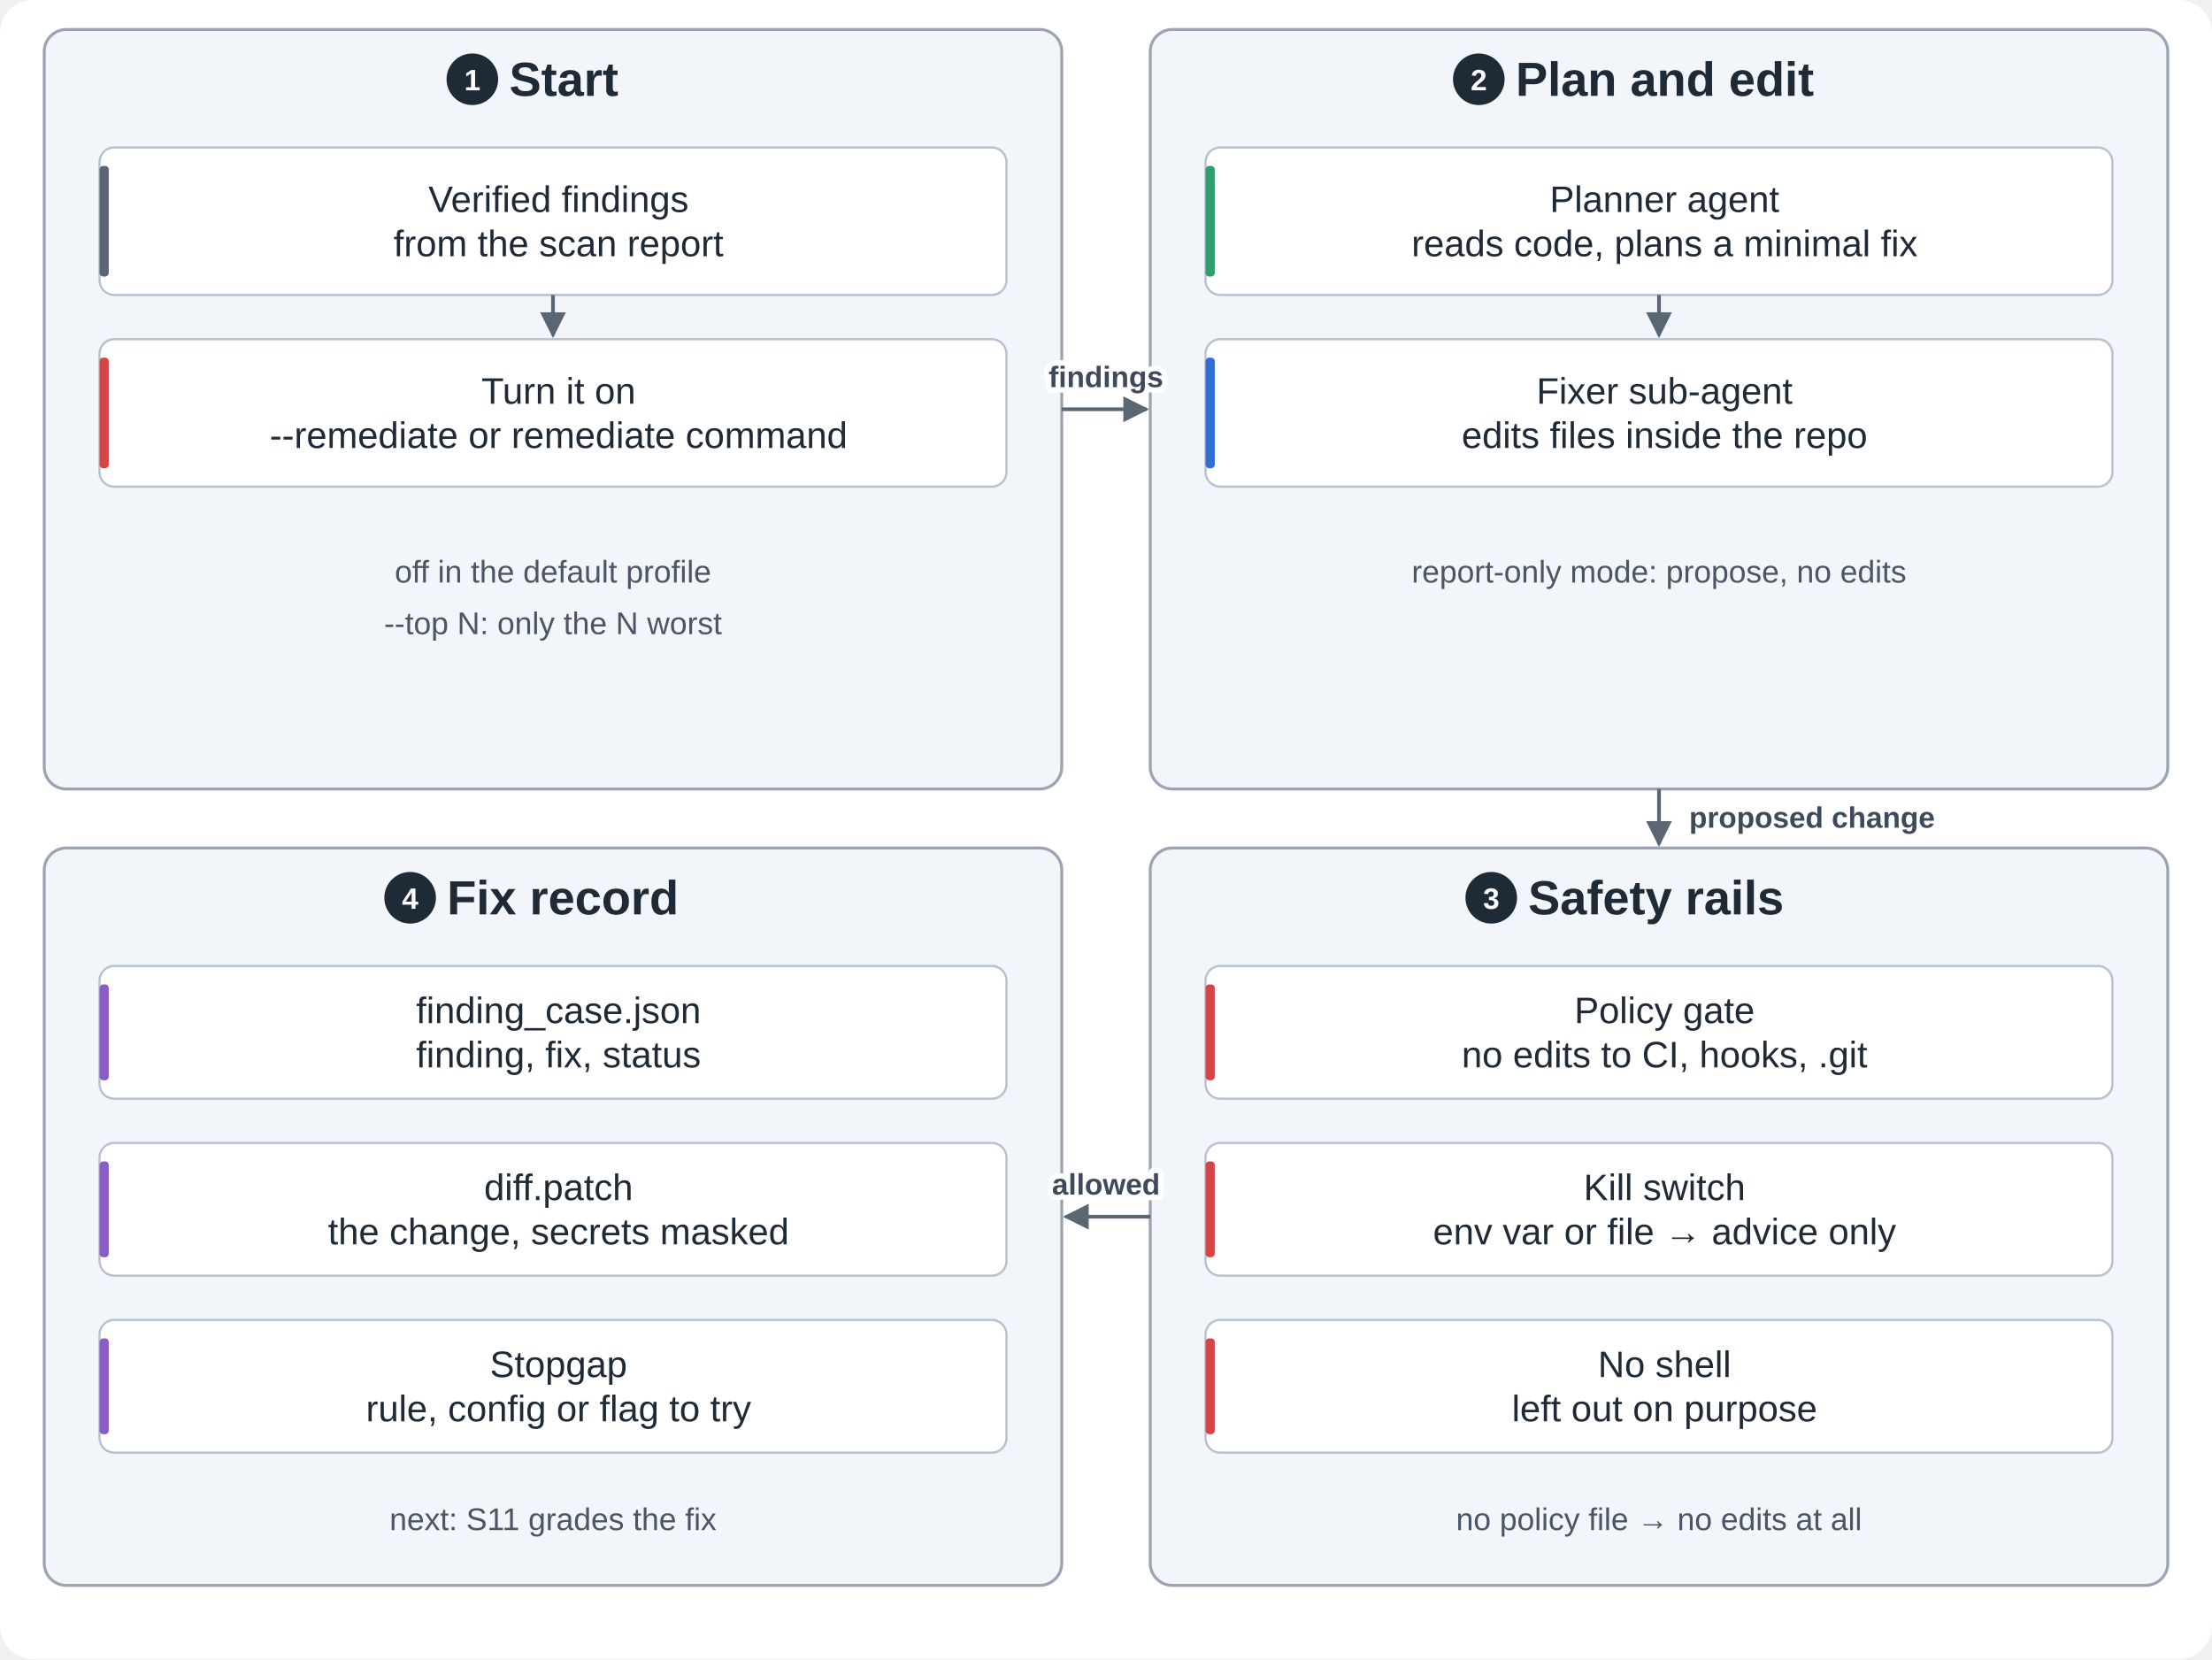
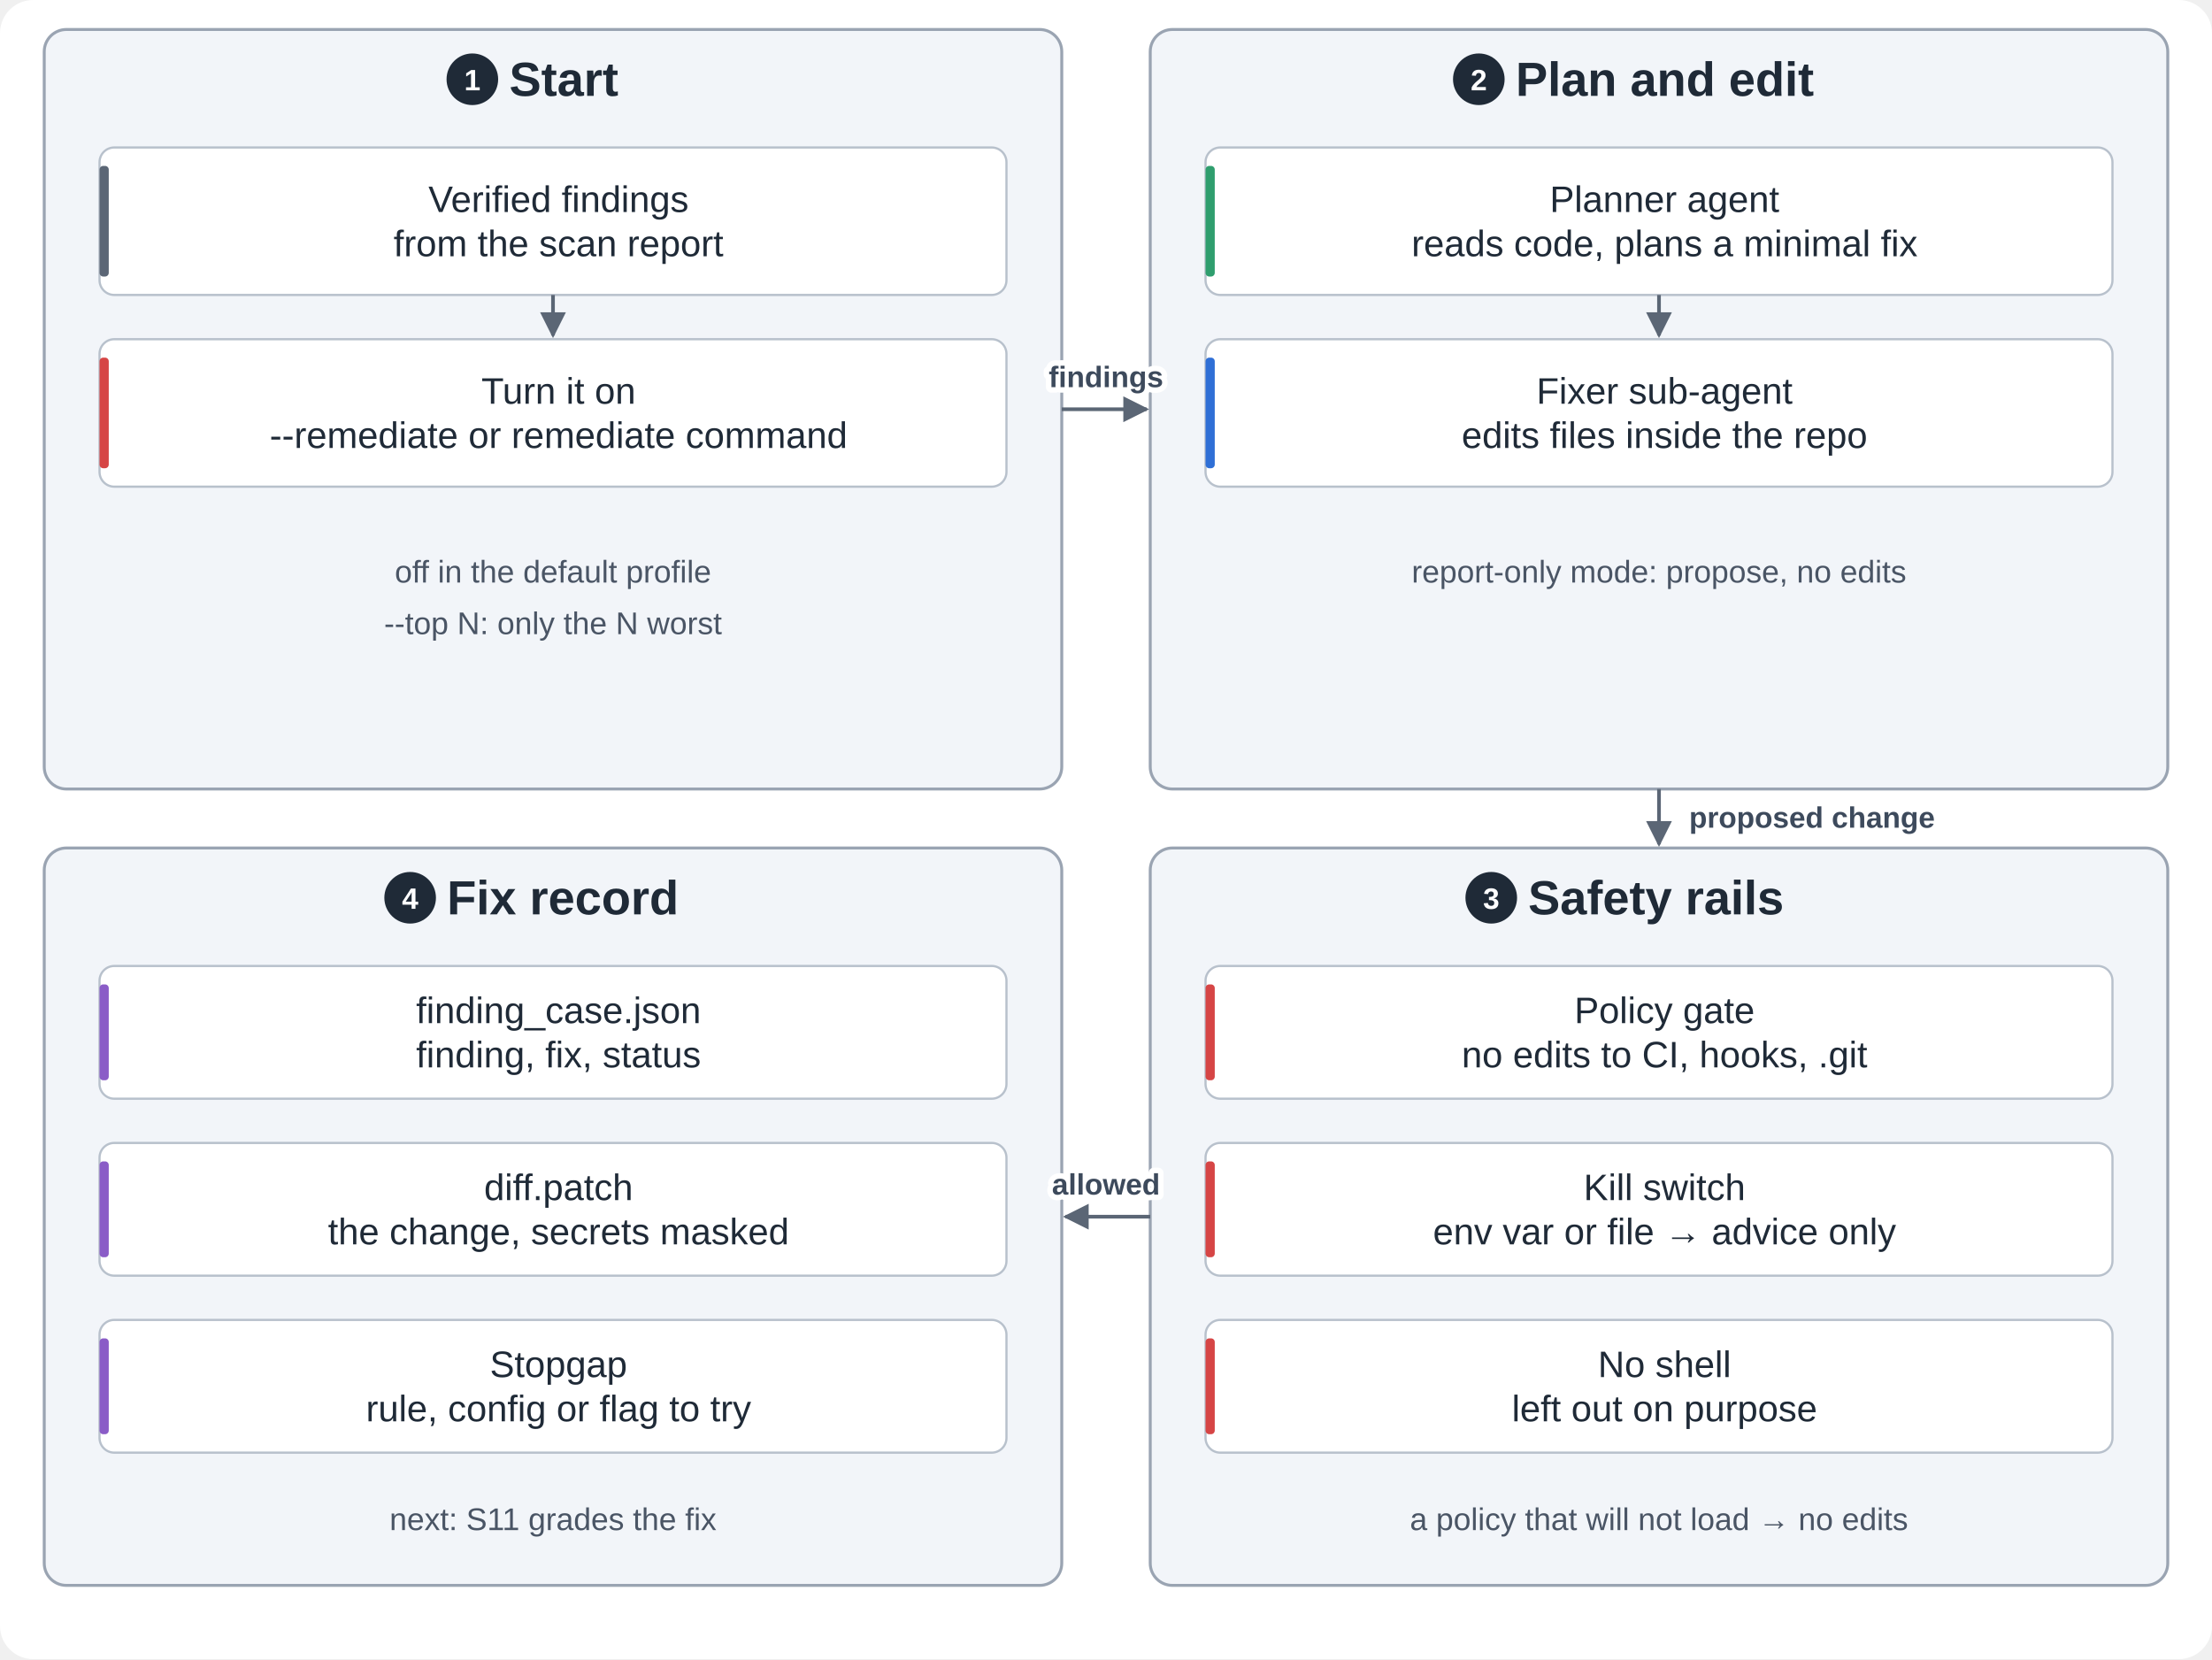
<svg xmlns="http://www.w3.org/2000/svg" viewBox="0 0 1200 900" width="1200" height="900" role="img" aria-labelledby="t d">
  <defs>
    <marker id="arr" viewBox="0 0 10 10" refX="9" refY="5" markerWidth="7" markerHeight="7" orient="auto">
      <path d="M0 0L10 5L0 10z" fill="#5b6675" />
    </marker>
    <marker id="ca" viewBox="0 0 10 10" refX="5" refY="5" markerWidth="6" markerHeight="6" orient="auto">
      <path d="M0 0L10 5L0 10z" fill="#5b6675" />
    </marker>
  </defs>
  <style>
text{font-family:-apple-system,"Helvetica Neue",Arial,"PingFang SC",sans-serif;fill:#1f2a37}
.gt{font-size:26px;font-weight:700}
.st{font-size:20px;font-weight:700}
.ag{font-size:20px}
.q{font-size:18px;fill:#3d4a5c}
.lb{font-size:17px;fill:#4a5565}
.al{font-size:16px;font-weight:600;fill:#3d4a5c;paint-order:stroke;stroke:#ffffff;stroke-width:6px;stroke-linejoin:round}
.grp{fill:#f2f5f9;stroke:#9aa4b2;stroke-width:1.6}
.sub{fill:#e8edf3;stroke:#b8c1cc;stroke-width:1.2}
.agent{fill:#ffffff;stroke:#b8c1cc;stroke-width:1.2}
.human{fill:#d6e6fb;stroke:#9cbbe6;stroke-width:1.2}
.front{fill:#dcf0e0;stroke:#9ccfa8;stroke-width:1.2}
.flow{stroke:#5b6675;stroke-width:2;fill:none;marker-end:url(#arr)}
.back{stroke-dasharray:7 5}
.cyc{stroke:#5b6675;stroke-width:2;fill:none;marker-end:url(#ca)}
.num{fill:#1f2a37}
.numt{font-size:16px;font-weight:700;fill:#ffffff}
</style>
  <rect width="1200" height="900" rx="18" fill="#ffffff" />
  <rect x="24" y="16" width="552" height="412" rx="12" class="grp" />
  <circle cx="256.25" cy="43" r="14" class="num" />
  <text x="256.25" y="49" class="numt" text-anchor="middle">1</text>
  <text x="276.25" y="52" class="gt" text-anchor="start">Start</text>
  <rect x="54" y="80" width="492" height="80" rx="8" class="agent" />
  <rect x="54" y="90" width="5" height="60" rx="2" fill="#5b6675" />
  <text x="303.0" y="115.0" class="ag" text-anchor="middle">Verified findings</text>
  <text x="303.0" y="139.0" class="ag" text-anchor="middle">from the scan report</text>
  <rect x="54" y="184" width="492" height="80" rx="8" class="agent" />
  <rect x="54" y="194" width="5" height="60" rx="2" fill="#d64545" />
  <text x="303.0" y="219.0" class="ag" text-anchor="middle">Turn it on</text>
  <text x="303.0" y="243.0" class="ag" text-anchor="middle">--remediate or remediate command</text>
  <path d="M300.0 160V182" class="flow" />
  <text x="300.0" y="316" class="lb" text-anchor="middle">off in the default profile</text>
  <text x="300.0" y="344" class="lb" text-anchor="middle">--top N: only the N worst</text>
  <rect x="624" y="16" width="552" height="412" rx="12" class="grp" />
  <circle cx="802.25" cy="43" r="14" class="num" />
  <text x="802.25" y="49" class="numt" text-anchor="middle">2</text>
  <text x="822.25" y="52" class="gt" text-anchor="start">Plan and edit</text>
  <rect x="654" y="80" width="492" height="80" rx="8" class="agent" />
  <rect x="654" y="90" width="5" height="60" rx="2" fill="#2f9e6e" />
  <text x="903.0" y="115.0" class="ag" text-anchor="middle">Planner agent</text>
  <text x="903.0" y="139.0" class="ag" text-anchor="middle">reads code, plans a minimal fix</text>
  <rect x="654" y="184" width="492" height="80" rx="8" class="agent" />
  <rect x="654" y="194" width="5" height="60" rx="2" fill="#2f6fd6" />
  <text x="903.0" y="219.0" class="ag" text-anchor="middle">Fixer sub-agent</text>
  <text x="903.0" y="243.0" class="ag" text-anchor="middle">edits files inside the repo</text>
  <path d="M900.0 160V182" class="flow" />
  <text x="900.0" y="316" class="lb" text-anchor="middle">report-only mode: propose, no edits</text>
  <rect x="624" y="460" width="552" height="400" rx="12" class="grp" />
  <circle cx="809.0" cy="487" r="14" class="num" />
  <text x="809.0" y="493" class="numt" text-anchor="middle">3</text>
  <text x="829.0" y="496" class="gt" text-anchor="start">Safety rails</text>
  <rect x="654" y="524" width="492" height="72" rx="8" class="agent" />
  <rect x="654" y="534" width="5" height="52" rx="2" fill="#d64545" />
  <text x="903.0" y="555.0" class="ag" text-anchor="middle">Policy gate</text>
  <text x="903.0" y="579.0" class="ag" text-anchor="middle">no edits to CI, hooks, .git</text>
  <rect x="654" y="620" width="492" height="72" rx="8" class="agent" />
  <rect x="654" y="630" width="5" height="52" rx="2" fill="#d64545" />
  <text x="903.0" y="651.0" class="ag" text-anchor="middle">Kill switch</text>
  <text x="903.0" y="675.0" class="ag" text-anchor="middle">env var or file → advice only</text>
  <rect x="654" y="716" width="492" height="72" rx="8" class="agent" />
  <rect x="654" y="726" width="5" height="52" rx="2" fill="#d64545" />
  <text x="903.0" y="747.0" class="ag" text-anchor="middle">No shell</text>
  <text x="903.0" y="771.0" class="ag" text-anchor="middle">left out on purpose</text>
-   <text x="900.0" y="830" class="lb" text-anchor="middle">no policy file → no edits at all</text>
+   <text x="900.0" y="830" class="lb" text-anchor="middle">a policy that will not load → no edits</text>
  <rect x="24" y="460" width="552" height="400" rx="12" class="grp" />
  <circle cx="222.5" cy="487" r="14" class="num" />
  <text x="222.5" y="493" class="numt" text-anchor="middle">4</text>
  <text x="242.5" y="496" class="gt" text-anchor="start">Fix record</text>
  <rect x="54" y="524" width="492" height="72" rx="8" class="agent" />
  <rect x="54" y="534" width="5" height="52" rx="2" fill="#8a5cc7" />
  <text x="303.0" y="555.0" class="ag" text-anchor="middle">finding_case.json</text>
  <text x="303.0" y="579.0" class="ag" text-anchor="middle">finding, fix, status</text>
  <rect x="54" y="620" width="492" height="72" rx="8" class="agent" />
  <rect x="54" y="630" width="5" height="52" rx="2" fill="#8a5cc7" />
  <text x="303.0" y="651.0" class="ag" text-anchor="middle">diff.patch</text>
  <text x="303.0" y="675.0" class="ag" text-anchor="middle">the change, secrets masked</text>
  <rect x="54" y="716" width="492" height="72" rx="8" class="agent" />
  <rect x="54" y="726" width="5" height="52" rx="2" fill="#8a5cc7" />
  <text x="303.0" y="747.0" class="ag" text-anchor="middle">Stopgap</text>
  <text x="303.0" y="771.0" class="ag" text-anchor="middle">rule, config or flag to try</text>
  <text x="300.0" y="830" class="lb" text-anchor="middle">next: S11 grades the fix</text>
  <path d="M576 222H622" class="flow" />
  <text x="600" y="210" class="al" text-anchor="middle">findings</text>
  <path d="M900.0 428V458" class="flow" />
  <text x="983.0" y="449" class="al" text-anchor="middle">proposed change</text>
  <path d="M624 660H578" class="flow" />
  <text x="600" y="648" class="al" text-anchor="middle">allowed</text>
</svg>
